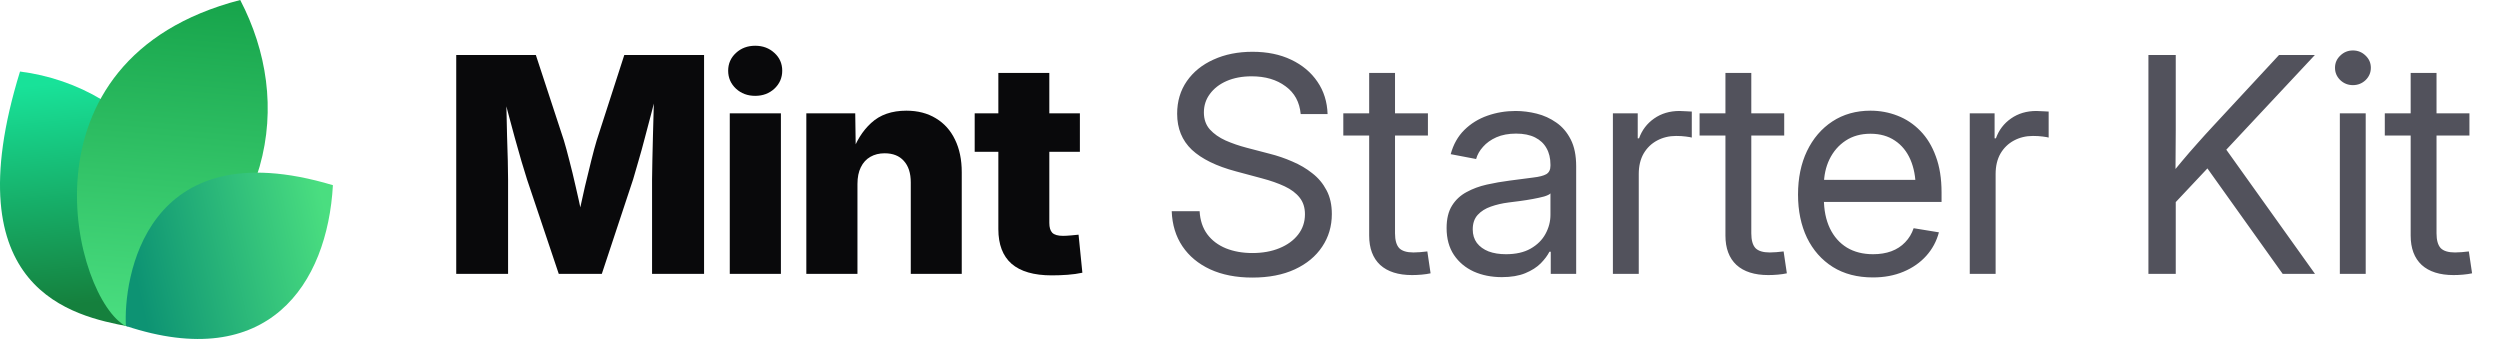
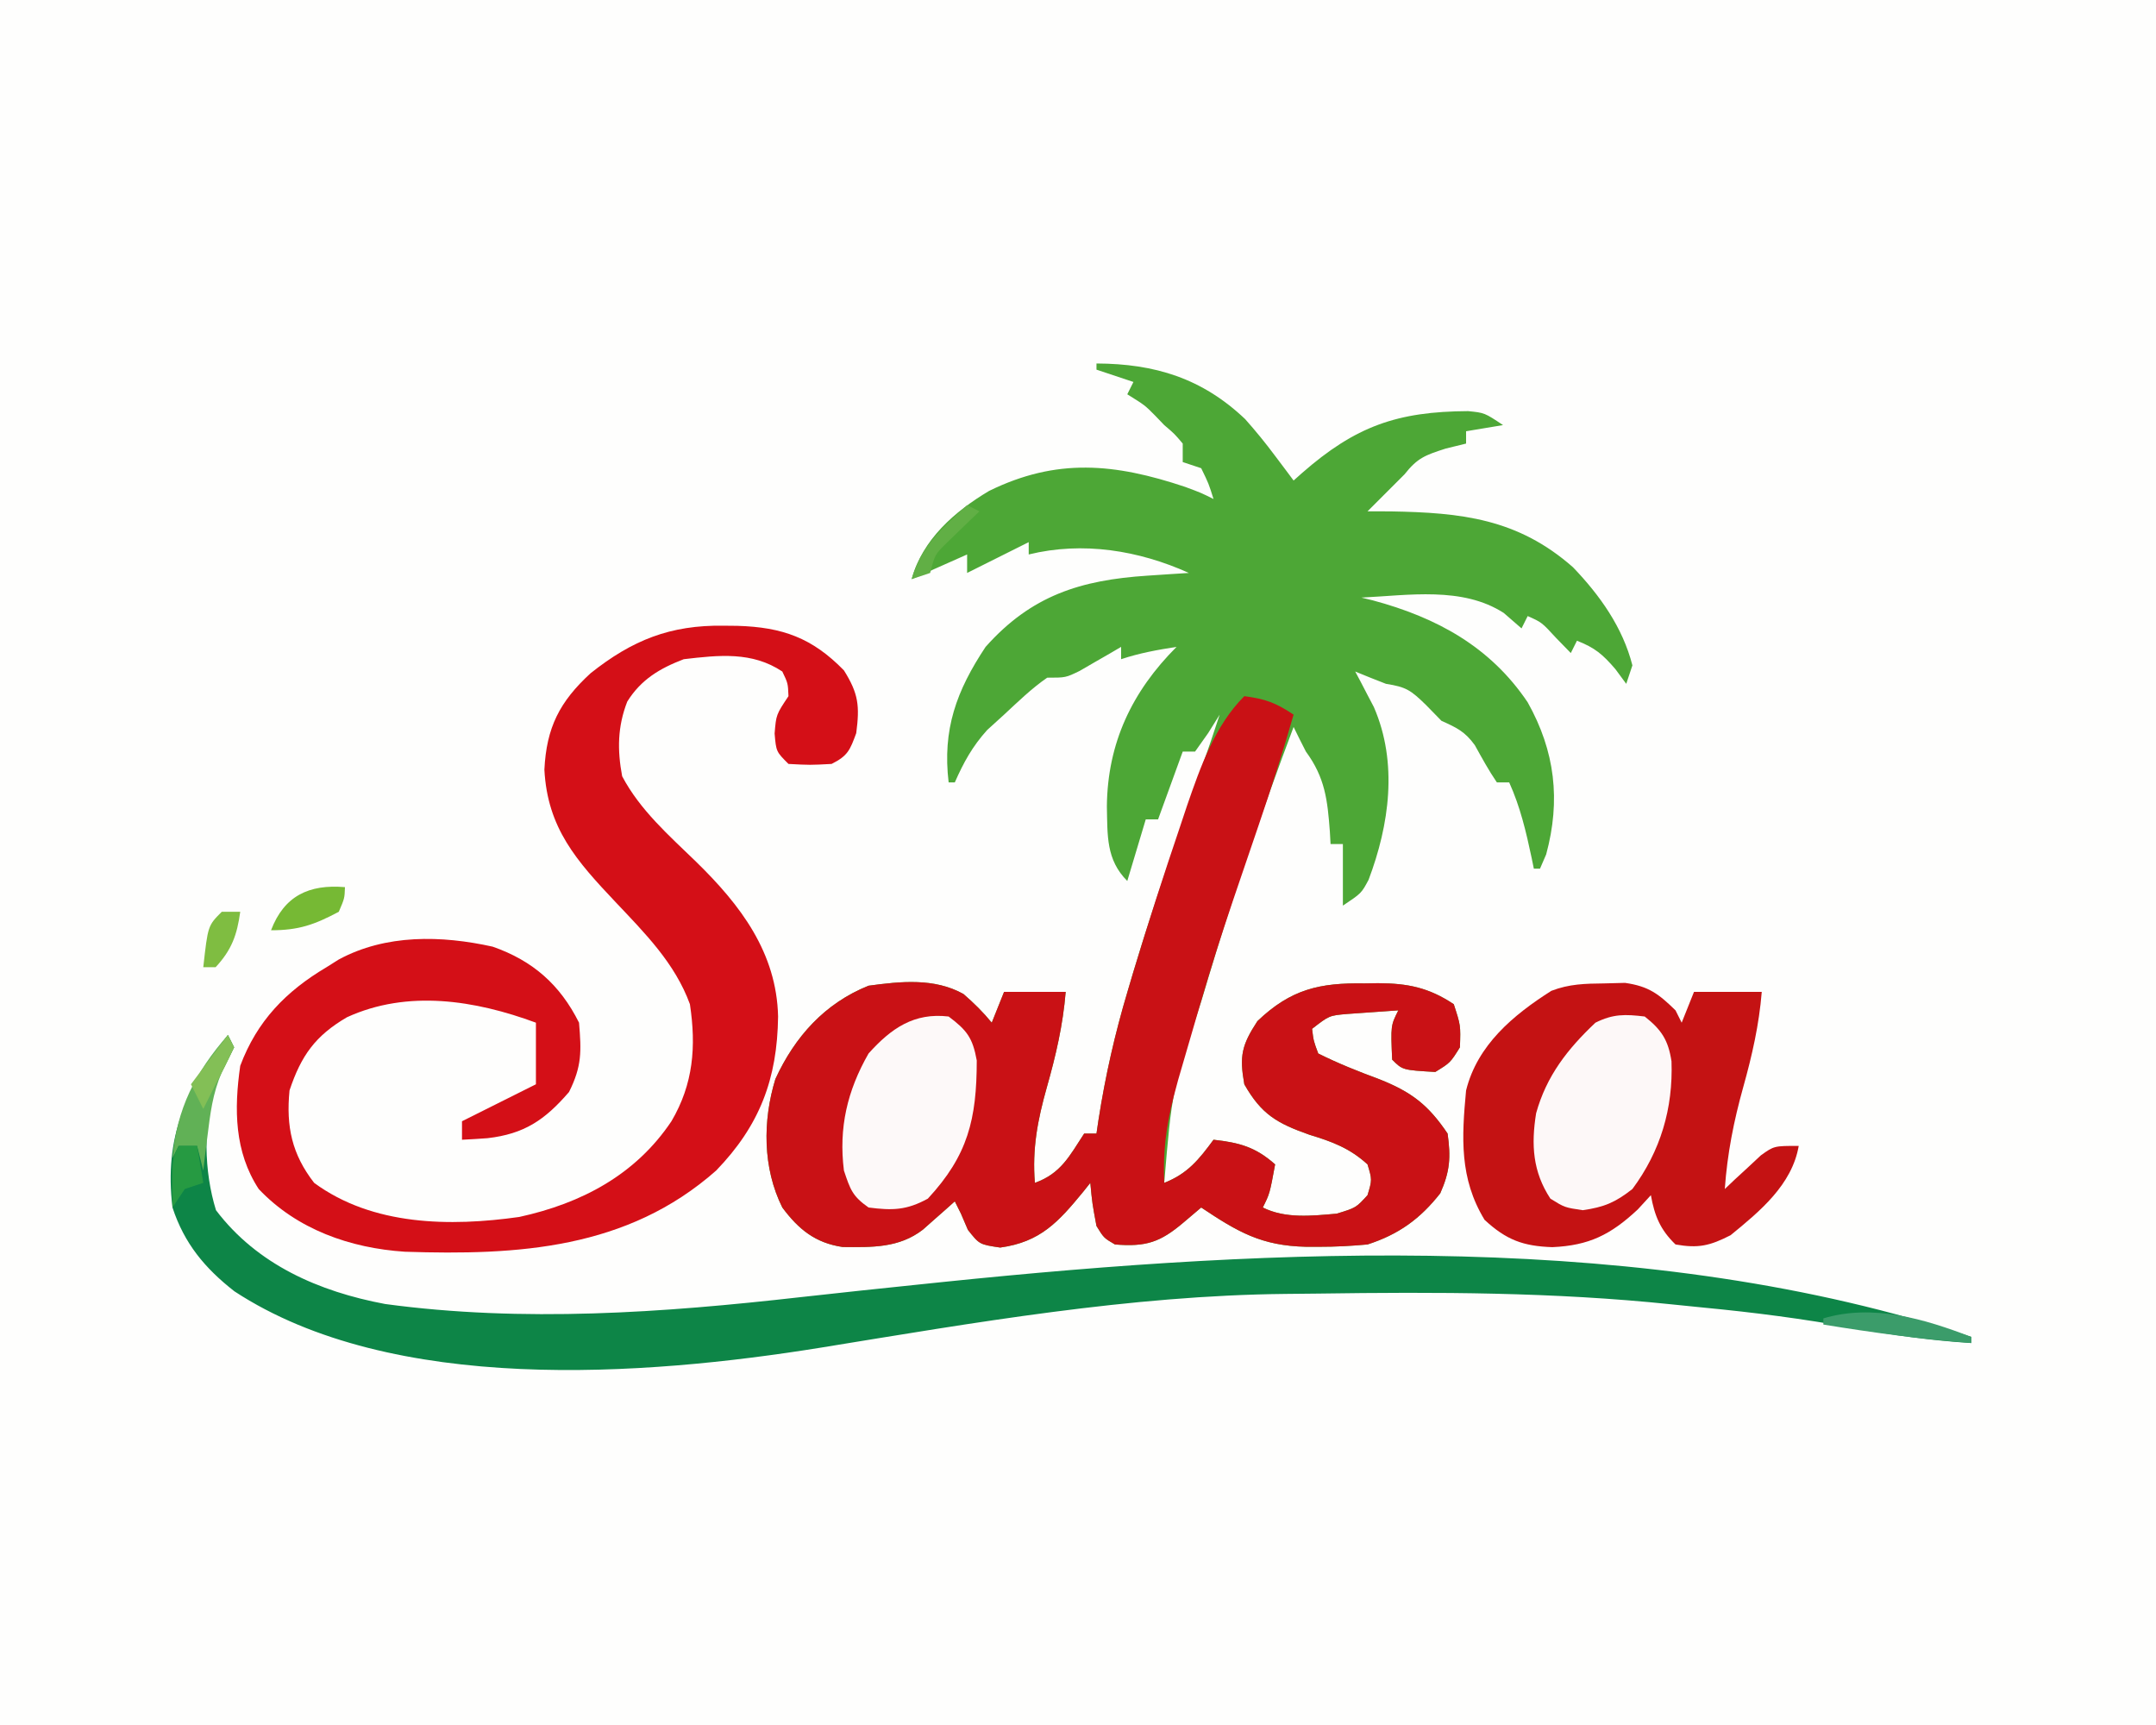
- <svg xmlns="http://www.w3.org/2000/svg" width="177" height="24" viewBox="0 0 177 24" fill="none">
-   <path d="M9.061 23.108C5.268 22.377 -3.391 20.627 1.417 5.064C9.634 6.099 16.973 14.064 9.061 23.108Z" fill="url(#paint0_linear_17557_2020)" />
-   <path d="M8.919 23.094C5.276 21.222 0.784 4.209 17.007 0C20.757 7.193 19.621 16.545 8.919 23.094Z" fill="url(#paint1_linear_17557_2020)" />
-   <path d="M8.914 23.079C8.735 19.882 10.159 9.085 23.57 13.111C23.181 20.123 18.984 26.418 8.914 23.079Z" fill="url(#paint2_linear_17557_2020)" />
-   <path d="M32.301 19.392V3.894H37.938L39.925 9.948C40.036 10.315 40.164 10.787 40.31 11.362C40.462 11.938 40.611 12.552 40.757 13.204C40.91 13.855 41.048 14.483 41.173 15.086C41.305 15.682 41.412 16.192 41.495 16.615H40.695C40.771 16.192 40.871 15.682 40.996 15.086C41.128 14.49 41.267 13.866 41.412 13.214C41.565 12.562 41.714 11.948 41.86 11.373C42.005 10.79 42.133 10.315 42.244 9.948L44.2 3.894H49.848V19.392H46.166V12.704C46.166 12.357 46.173 11.917 46.187 11.383C46.2 10.849 46.214 10.27 46.228 9.646C46.249 9.022 46.266 8.391 46.28 7.753C46.301 7.115 46.311 6.519 46.311 5.964H46.623C46.485 6.561 46.332 7.181 46.166 7.826C45.999 8.471 45.833 9.102 45.666 9.719C45.507 10.336 45.351 10.901 45.198 11.414C45.053 11.928 44.928 12.357 44.824 12.704L42.608 19.392H39.561L37.314 12.704C37.203 12.357 37.072 11.928 36.919 11.414C36.773 10.901 36.614 10.34 36.441 9.729C36.274 9.112 36.104 8.481 35.931 7.836C35.764 7.192 35.608 6.567 35.463 5.964H35.827C35.834 6.512 35.844 7.105 35.858 7.743C35.872 8.374 35.886 9.005 35.9 9.636C35.92 10.26 35.938 10.839 35.952 11.373C35.965 11.907 35.972 12.351 35.972 12.704V19.392H32.301ZM51.668 19.392V8.024H55.288V19.392H51.668ZM53.468 6.786C52.927 6.786 52.473 6.616 52.105 6.276C51.738 5.93 51.554 5.507 51.554 5.007C51.554 4.508 51.738 4.088 52.105 3.749C52.473 3.409 52.927 3.239 53.468 3.239C54.009 3.239 54.463 3.409 54.83 3.749C55.198 4.082 55.382 4.501 55.382 5.007C55.382 5.507 55.198 5.93 54.83 6.276C54.463 6.616 54.009 6.786 53.468 6.786ZM60.708 13.027V19.392H57.088V8.024H60.551L60.593 10.967H60.281C60.593 10.024 61.061 9.268 61.685 8.7C62.309 8.124 63.138 7.836 64.171 7.836C64.975 7.836 65.672 8.017 66.262 8.377C66.851 8.731 67.302 9.234 67.614 9.885C67.933 10.537 68.092 11.307 68.092 12.194V19.392H64.483V12.912C64.483 12.26 64.32 11.754 63.994 11.394C63.675 11.033 63.221 10.853 62.632 10.853C62.25 10.853 61.914 10.936 61.623 11.102C61.332 11.269 61.106 11.515 60.947 11.841C60.787 12.16 60.708 12.555 60.708 13.027ZM76.456 8.024V10.749H69.008V8.024H76.456ZM70.683 5.163H74.292V15.783C74.292 16.102 74.361 16.334 74.5 16.48C74.646 16.625 74.899 16.698 75.259 16.698C75.405 16.698 75.596 16.688 75.831 16.667C76.074 16.646 76.251 16.629 76.362 16.615L76.632 19.309C76.313 19.378 75.963 19.427 75.582 19.455C75.207 19.482 74.836 19.496 74.469 19.496C73.2 19.496 72.25 19.222 71.619 18.674C70.995 18.127 70.683 17.308 70.683 16.22V5.163Z" fill="#09090B" />
-   <path d="M88.667 19.652C87.523 19.652 86.528 19.458 85.682 19.07C84.843 18.681 84.188 18.137 83.716 17.437C83.245 16.736 82.992 15.908 82.957 14.951H84.933C84.968 15.596 85.148 16.14 85.474 16.584C85.8 17.021 86.24 17.354 86.795 17.582C87.35 17.804 87.974 17.915 88.667 17.915C89.388 17.915 90.026 17.801 90.581 17.572C91.143 17.343 91.583 17.024 91.902 16.615C92.228 16.199 92.391 15.717 92.391 15.169C92.391 14.698 92.266 14.306 92.017 13.994C91.767 13.675 91.413 13.408 90.956 13.193C90.498 12.978 89.954 12.787 89.323 12.621L87.502 12.132C86.123 11.765 85.082 11.255 84.382 10.603C83.689 9.944 83.342 9.095 83.342 8.055C83.342 7.174 83.571 6.404 84.028 5.746C84.486 5.087 85.117 4.577 85.921 4.217C86.726 3.849 87.645 3.666 88.678 3.666C89.718 3.666 90.63 3.853 91.413 4.227C92.204 4.602 92.824 5.122 93.275 5.787C93.726 6.446 93.965 7.209 93.993 8.076H92.089C92.013 7.23 91.656 6.574 91.018 6.11C90.387 5.638 89.586 5.403 88.615 5.403C87.95 5.403 87.36 5.513 86.847 5.735C86.341 5.957 85.946 6.262 85.661 6.651C85.377 7.032 85.235 7.469 85.235 7.961C85.235 8.447 85.377 8.849 85.661 9.168C85.946 9.48 86.317 9.74 86.774 9.948C87.232 10.149 87.724 10.319 88.251 10.457L89.884 10.884C90.439 11.023 90.977 11.206 91.496 11.435C92.023 11.657 92.495 11.934 92.911 12.267C93.334 12.593 93.67 12.995 93.92 13.474C94.17 13.945 94.294 14.504 94.294 15.149C94.294 16.015 94.066 16.788 93.608 17.468C93.157 18.148 92.512 18.681 91.673 19.07C90.834 19.458 89.832 19.652 88.667 19.652ZM101.097 8.024V9.594H95.106V8.024H101.097ZM96.937 5.163H98.767V16.521C98.767 17 98.865 17.347 99.059 17.562C99.26 17.77 99.6 17.874 100.078 17.874C100.21 17.874 100.366 17.867 100.546 17.853C100.733 17.832 100.903 17.815 101.056 17.801L101.285 19.351C101.097 19.392 100.886 19.423 100.65 19.444C100.414 19.465 100.189 19.475 99.974 19.475C98.996 19.475 98.244 19.236 97.717 18.758C97.197 18.272 96.937 17.579 96.937 16.677V5.163ZM106.33 19.621C105.595 19.621 104.932 19.489 104.343 19.226C103.754 18.955 103.285 18.564 102.939 18.05C102.592 17.53 102.419 16.896 102.419 16.147C102.419 15.495 102.547 14.965 102.804 14.556C103.06 14.146 103.403 13.828 103.833 13.599C104.263 13.363 104.742 13.186 105.269 13.068C105.796 12.95 106.333 12.857 106.881 12.787C107.574 12.69 108.132 12.617 108.555 12.569C108.978 12.52 109.287 12.441 109.481 12.33C109.675 12.212 109.772 12.014 109.772 11.737V11.654C109.772 11.203 109.679 10.815 109.492 10.489C109.311 10.163 109.041 9.91 108.68 9.729C108.32 9.549 107.872 9.459 107.338 9.459C106.805 9.459 106.34 9.546 105.945 9.719C105.556 9.892 105.241 10.118 104.998 10.395C104.755 10.665 104.593 10.953 104.509 11.258L102.71 10.915C102.897 10.222 103.22 9.65 103.677 9.199C104.135 8.748 104.679 8.412 105.31 8.19C105.941 7.968 106.607 7.857 107.307 7.857C107.8 7.857 108.295 7.92 108.795 8.044C109.301 8.169 109.765 8.381 110.188 8.679C110.611 8.97 110.951 9.369 111.208 9.875C111.464 10.374 111.593 11.005 111.593 11.768V19.392H109.793V17.822H109.7C109.568 18.085 109.363 18.359 109.086 18.643C108.809 18.921 108.444 19.153 107.994 19.34C107.543 19.527 106.988 19.621 106.33 19.621ZM106.621 17.998C107.321 17.998 107.904 17.867 108.368 17.603C108.84 17.333 109.19 16.986 109.419 16.563C109.654 16.133 109.772 15.682 109.772 15.211V13.692C109.703 13.769 109.554 13.841 109.325 13.911C109.096 13.973 108.829 14.032 108.524 14.088C108.226 14.143 107.921 14.192 107.609 14.233C107.304 14.275 107.033 14.309 106.798 14.337C106.354 14.393 105.938 14.49 105.549 14.628C105.168 14.76 104.86 14.954 104.624 15.211C104.388 15.467 104.27 15.811 104.27 16.241C104.27 16.615 104.367 16.934 104.561 17.198C104.762 17.461 105.04 17.662 105.393 17.801C105.747 17.933 106.156 17.998 106.621 17.998ZM114.193 19.392V8.024H115.951V9.792H116.045C116.253 9.209 116.61 8.741 117.116 8.388C117.622 8.034 118.219 7.857 118.905 7.857C119.058 7.857 119.217 7.864 119.384 7.878C119.55 7.885 119.682 7.892 119.779 7.899V9.74C119.716 9.719 119.578 9.695 119.363 9.667C119.155 9.639 118.922 9.625 118.666 9.625C118.174 9.625 117.726 9.733 117.324 9.948C116.922 10.163 116.603 10.471 116.367 10.874C116.138 11.276 116.024 11.758 116.024 12.319V19.392H114.193ZM126.322 8.024V9.594H120.33V8.024H126.322ZM122.161 5.163H123.992V16.521C123.992 17 124.089 17.347 124.283 17.562C124.484 17.77 124.824 17.874 125.302 17.874C125.434 17.874 125.59 17.867 125.77 17.853C125.958 17.832 126.127 17.815 126.28 17.801L126.509 19.351C126.322 19.392 126.11 19.423 125.874 19.444C125.639 19.465 125.413 19.475 125.198 19.475C124.221 19.475 123.468 19.236 122.941 18.758C122.421 18.272 122.161 17.579 122.161 16.677V5.163ZM132.604 19.642C131.502 19.642 130.555 19.396 129.765 18.903C128.974 18.404 128.364 17.714 127.934 16.834C127.511 15.946 127.3 14.927 127.3 13.775C127.3 12.611 127.511 11.584 127.934 10.697C128.364 9.802 128.964 9.102 129.734 8.596C130.51 8.089 131.408 7.836 132.428 7.836C133.1 7.836 133.738 7.954 134.341 8.19C134.952 8.426 135.489 8.783 135.954 9.261C136.425 9.74 136.793 10.343 137.056 11.071C137.327 11.792 137.462 12.645 137.462 13.63V14.296H128.433V12.735H136.463L135.631 13.297C135.631 12.541 135.506 11.876 135.257 11.3C135.007 10.725 134.643 10.277 134.165 9.958C133.686 9.632 133.107 9.469 132.428 9.469C131.748 9.469 131.162 9.632 130.67 9.958C130.177 10.284 129.796 10.725 129.526 11.279C129.262 11.827 129.13 12.441 129.13 13.12V14.046C129.13 14.864 129.273 15.572 129.557 16.168C129.841 16.757 130.243 17.211 130.763 17.53C131.283 17.842 131.901 17.998 132.615 17.998C133.093 17.998 133.523 17.929 133.905 17.79C134.293 17.645 134.619 17.433 134.882 17.156C135.153 16.879 135.354 16.546 135.486 16.157L137.275 16.449C137.108 17.08 136.81 17.634 136.38 18.113C135.95 18.591 135.413 18.966 134.768 19.236C134.123 19.507 133.402 19.642 132.604 19.642ZM139.459 19.392V8.024H141.217V9.792H141.311C141.519 9.209 141.876 8.741 142.382 8.388C142.888 8.034 143.485 7.857 144.171 7.857C144.324 7.857 144.483 7.864 144.649 7.878C144.816 7.885 144.948 7.892 145.045 7.899V9.74C144.982 9.719 144.844 9.695 144.629 9.667C144.421 9.639 144.188 9.625 143.932 9.625C143.439 9.625 142.992 9.733 142.59 9.948C142.188 10.163 141.869 10.471 141.633 10.874C141.404 11.276 141.29 11.758 141.29 12.319V19.392H139.459ZM153.429 14.961V12.715C153.783 12.257 154.136 11.82 154.49 11.404C154.844 10.981 155.204 10.565 155.572 10.156C155.939 9.74 156.314 9.327 156.695 8.918L161.355 3.894H163.893L157.277 10.967H157.184L153.429 14.961ZM152.108 19.392V3.894H154.043V9.241L154.022 12.559L154.043 13.505V19.392H152.108ZM161.615 19.392L155.967 11.477L157.173 9.969L163.903 19.392H161.615ZM165.661 19.392V8.024H167.492V19.392H165.661ZM166.587 6.027C166.24 6.027 165.942 5.909 165.692 5.673C165.443 5.43 165.318 5.139 165.318 4.799C165.318 4.459 165.443 4.172 165.692 3.936C165.942 3.693 166.24 3.572 166.587 3.572C166.934 3.572 167.232 3.693 167.482 3.936C167.731 4.172 167.856 4.459 167.856 4.799C167.856 5.139 167.731 5.43 167.482 5.673C167.232 5.909 166.934 6.027 166.587 6.027ZM174.836 8.024V9.594H168.844V8.024H174.836ZM170.675 5.163H172.506V16.521C172.506 17 172.603 17.347 172.797 17.562C172.998 17.77 173.338 17.874 173.816 17.874C173.948 17.874 174.104 17.867 174.284 17.853C174.472 17.832 174.641 17.815 174.794 17.801L175.023 19.351C174.836 19.392 174.624 19.423 174.388 19.444C174.153 19.465 173.927 19.475 173.712 19.475C172.735 19.475 171.982 19.236 171.455 18.758C170.935 18.272 170.675 17.579 170.675 16.677V5.163Z" fill="#52525C" />
-   <defs>
-     <linearGradient id="paint0_linear_17557_2020" x1="3.776" y1="5.916" x2="5.232" y2="21.559" gradientUnits="userSpaceOnUse">
-       <stop stop-color="#18E299" />
-       <stop offset="1" stop-color="#15803D" />
-     </linearGradient>
-     <linearGradient id="paint1_linear_17557_2020" x1="12.171" y1="-0.718" x2="10.19" y2="22.983" gradientUnits="userSpaceOnUse">
-       <stop stop-color="#16A34A" />
-       <stop offset="1" stop-color="#4ADE80" />
-     </linearGradient>
-     <linearGradient id="paint2_linear_17557_2020" x1="23.133" y1="15.353" x2="9.338" y2="18.52" gradientUnits="userSpaceOnUse">
-       <stop stop-color="#4ADE80" />
-       <stop offset="1" stop-color="#0D9373" />
-     </linearGradient>
-   </defs>
+ <svg xmlns="http://www.w3.org/2000/svg" version="1.1" width="350" height="280">
+   <path d="M0 0 C115.5 0 231 0 350 0 C350 92.4 350 184.8 350 280 C234.5 280 119 280 0 280 C0 187.6 0 95.2 0 0 Z " fill="#FEFEFD" transform="translate(0,0)" />
+   <path d="M0 0 C9.473 0.037 17.16 2.399 24.141 9.035 C25.861 10.968 27.455 12.926 29 15 C29.557 15.74 30.114 16.48 30.688 17.242 C31.121 17.822 31.554 18.402 32 19 C32.447 18.602 32.895 18.203 33.355 17.793 C42.046 10.177 48.829 7.793 60.328 7.734 C63 8 63 8 66 10 C64.02 10.33 62.04 10.66 60 11 C60 11.66 60 12.32 60 13 C58.907 13.268 57.814 13.536 56.688 13.812 C53.305 14.902 52.109 15.337 50 18 C48 20 46 22 44 24 C45.232 24.003 46.465 24.005 47.734 24.008 C59.217 24.203 68.389 25.176 77.363 33.082 C81.718 37.628 85.424 42.82 87 49 C86.67 49.99 86.34 50.98 86 52 C85.422 51.216 84.845 50.432 84.25 49.625 C82.171 47.2 80.91 46.143 78 45 C77.67 45.66 77.34 46.32 77 47 C75.824 45.793 75.824 45.793 74.625 44.562 C72.28 42.013 72.28 42.013 70 41 C69.505 41.99 69.505 41.99 69 43 C68.051 42.175 67.103 41.35 66.125 40.5 C59.402 36.16 50.659 37.632 43 38 C43.606 38.147 44.212 38.294 44.836 38.445 C55.184 41.215 63.921 45.954 70 55 C74.451 62.938 75.382 70.904 73 79.688 C72.67 80.451 72.34 81.214 72 82 C71.67 82 71.34 82 71 82 C70.818 81.112 70.818 81.112 70.633 80.207 C69.733 75.962 68.795 71.976 67 68 C66.34 68 65.68 68 65 68 C63.667 66.05 62.561 64.01 61.414 61.945 C59.794 59.716 58.476 59.121 56 58 C55.175 57.154 54.35 56.309 53.5 55.438 C51.008 53.008 50.268 52.511 47 52 C45.326 51.353 43.657 50.69 42 50 C42.277 50.519 42.554 51.039 42.84 51.574 C43.202 52.272 43.564 52.969 43.938 53.688 C44.477 54.714 44.477 54.714 45.027 55.762 C48.963 64.819 47.551 74.878 44.168 83.82 C43 86 43 86 40 88 C40 84.7 40 81.4 40 78 C39.34 78 38.68 78 38 78 C37.944 77.004 37.944 77.004 37.887 75.988 C37.506 70.872 37.116 67.238 34 63 C33.318 61.675 32.649 60.342 32 59 C26.936 72.48 22.244 86.017 18.125 99.812 C17.756 101.044 17.388 102.275 17.008 103.543 C12.256 118.011 12.256 118.011 11 133 C14.795 131.509 16.61 129.243 19 126 C23.219 126.479 25.797 127.166 29 130 C28.125 134.75 28.125 134.75 27 137 C30.69 138.845 34.964 138.349 39 138 C42.131 137.045 42.131 137.045 44 135 C44.75 132.5 44.75 132.5 44 130 C41.102 127.362 38.275 126.315 34.562 125.188 C29.302 123.331 26.775 121.88 24 117 C23.182 112.417 23.569 110.66 26.125 106.75 C31.573 101.539 36.254 100.51 43.5 100.625 C44.233 100.613 44.967 100.602 45.723 100.59 C50.496 100.615 53.918 101.281 58 104 C59.125 107.438 59.125 107.438 59 111 C57.438 113.5 57.438 113.5 55 115 C49.688 114.688 49.688 114.688 48 113 C47.765 107.471 47.765 107.471 49 105 C47.228 105.114 45.458 105.242 43.688 105.375 C42.208 105.479 42.208 105.479 40.699 105.586 C37.785 105.839 37.785 105.839 35 108 C35.239 109.957 35.239 109.957 36 112 C39.262 113.631 42.51 114.915 45.922 116.18 C51.121 118.244 53.854 120.324 57 125 C57.542 128.862 57.386 131.126 55.812 134.688 C52.542 138.86 49.027 141.38 44 143 C41.344 143.241 38.841 143.381 36.188 143.375 C35.477 143.375 34.766 143.375 34.034 143.375 C26.753 143.216 22.94 140.96 17 137 C16.051 137.804 15.102 138.609 14.125 139.438 C10.354 142.634 8.061 143.413 3 143 C1.188 141.938 1.188 141.938 0 140 C-0.688 136.312 -0.688 136.312 -1 133 C-1.375 133.471 -1.75 133.941 -2.137 134.426 C-6.166 139.328 -9.083 142.598 -15.625 143.5 C-19 143 -19 143 -20.875 140.625 C-21.246 139.759 -21.617 138.893 -22 138 C-22.495 137.01 -22.495 137.01 -23 136 C-23.471 136.422 -23.941 136.843 -24.426 137.277 C-25.048 137.825 -25.671 138.373 -26.312 138.938 C-26.927 139.483 -27.542 140.028 -28.176 140.59 C-32.071 143.601 -36.468 143.452 -41.199 143.414 C-45.637 142.758 -48.358 140.552 -51 137 C-54.199 130.58 -54.205 122.939 -52.125 116.141 C-48.958 109.266 -44.121 103.859 -37 101 C-31.786 100.291 -26.304 99.713 -21.594 102.344 C-19.906 103.81 -18.415 105.272 -17 107 C-16.34 105.35 -15.68 103.7 -15 102 C-11.7 102 -8.4 102 -5 102 C-5.438 107.369 -6.594 112.326 -8.062 117.5 C-9.558 122.808 -10.451 127.478 -10 133 C-5.773 131.49 -4.379 128.648 -2 125 C-1.34 125 -0.68 125 0 125 C0.109 124.263 0.218 123.526 0.33 122.766 C1.443 115.626 2.992 108.794 5.062 101.875 C5.361 100.865 5.659 99.854 5.966 98.813 C9.328 87.605 13.196 76.573 17.104 65.546 C18.103 62.708 19.065 59.859 20 57 C19.381 57.99 18.762 58.98 18.125 60 C17.073 61.485 17.073 61.485 16 63 C15.34 63 14.68 63 14 63 C12.68 66.63 11.36 70.26 10 74 C9.34 74 8.68 74 8 74 C7.01 77.3 6.02 80.6 5 84 C1.538 80.538 1.796 76.617 1.688 71.875 C1.791 61.629 5.746 53.254 13 46 C9.877 46.486 7.004 46.999 4 48 C4 47.34 4 46.68 4 46 C3.078 46.541 3.078 46.541 2.137 47.094 C1.328 47.558 0.52 48.022 -0.312 48.5 C-1.113 48.964 -1.914 49.428 -2.738 49.906 C-5 51 -5 51 -8 51 C-10.54 52.752 -12.739 54.904 -15 57 C-15.908 57.825 -16.815 58.65 -17.75 59.5 C-20.149 62.165 -21.556 64.732 -23 68 C-23.33 68 -23.66 68 -24 68 C-25.024 59.425 -22.748 53.142 -18 46 C-10.559 37.643 -2.579 35.15 8.312 34.438 C9.567 34.354 10.821 34.27 12.113 34.184 C13.066 34.123 14.019 34.062 15 34 C6.856 30.327 -2.217 28.849 -11 31 C-11 30.34 -11 29.68 -11 29 C-11.554 29.277 -12.109 29.554 -12.68 29.84 C-15.453 31.227 -18.227 32.613 -21 34 C-21 33.01 -21 32.02 -21 31 C-23.97 32.32 -26.94 33.64 -30 35 C-28.245 28.564 -23.021 24.013 -17.438 20.688 C-6.46 15.299 2.947 16.202 14.383 20.027 C17 21 17 21 19 22 C18.219 19.504 18.219 19.504 17 17 C15.515 16.505 15.515 16.505 14 16 C14 15.01 14 14.02 14 13 C12.688 11.438 12.688 11.438 11 10 C10.505 9.484 10.01 8.969 9.5 8.438 C7.854 6.776 7.854 6.776 5 5 C5.33 4.34 5.66 3.68 6 3 C4.02 2.34 2.04 1.68 0 1 C0 0.67 0 0.34 0 0 Z " fill="#4DA736" transform="translate(178,59)" />
+   <path d="M0 0 C3.407 0.448 5.079 1.053 8 3 C6.267 9.073 4.328 15.066 2.293 21.043 C-4.717 41.526 -4.717 41.526 -10.75 62.312 C-10.99 63.211 -11.229 64.109 -11.476 65.034 C-12.682 69.825 -13.24 74.061 -13 79 C-9.205 77.509 -7.39 75.243 -5 72 C-0.781 72.479 1.797 73.166 5 76 C4.125 80.75 4.125 80.75 3 83 C6.69 84.845 10.964 84.349 15 84 C18.131 83.045 18.131 83.045 20 81 C20.75 78.5 20.75 78.5 20 76 C17.102 73.362 14.275 72.315 10.562 71.188 C5.302 69.331 2.775 67.88 0 63 C-0.818 58.417 -0.431 56.66 2.125 52.75 C7.573 47.539 12.254 46.51 19.5 46.625 C20.233 46.613 20.967 46.602 21.723 46.59 C26.496 46.615 29.918 47.281 34 50 C35.125 53.438 35.125 53.438 35 57 C33.438 59.5 33.438 59.5 31 61 C25.688 60.688 25.688 60.688 24 59 C23.765 53.471 23.765 53.471 25 51 C23.228 51.114 21.458 51.242 19.688 51.375 C18.208 51.479 18.208 51.479 16.699 51.586 C13.785 51.839 13.785 51.839 11 54 C11.239 55.957 11.239 55.957 12 58 C15.262 59.631 18.51 60.915 21.922 62.18 C27.121 64.244 29.854 66.324 33 71 C33.542 74.862 33.386 77.126 31.812 80.688 C28.542 84.86 25.027 87.38 20 89 C17.344 89.241 14.841 89.381 12.188 89.375 C11.477 89.375 10.766 89.375 10.034 89.375 C2.753 89.216 -1.06 86.96 -7 83 C-7.949 83.804 -8.898 84.609 -9.875 85.438 C-13.646 88.634 -15.939 89.413 -21 89 C-22.812 87.938 -22.812 87.938 -24 86 C-24.688 82.312 -24.688 82.312 -25 79 C-25.375 79.471 -25.75 79.941 -26.137 80.426 C-30.166 85.328 -33.083 88.598 -39.625 89.5 C-43 89 -43 89 -44.875 86.625 C-45.246 85.759 -45.617 84.892 -46 84 C-46.495 83.01 -46.495 83.01 -47 82 C-47.471 82.422 -47.941 82.843 -48.426 83.277 C-49.048 83.825 -49.671 84.373 -50.312 84.938 C-50.927 85.483 -51.542 86.028 -52.176 86.59 C-56.071 89.601 -60.468 89.452 -65.199 89.414 C-69.637 88.758 -72.358 86.552 -75 83 C-78.199 76.58 -78.205 68.939 -76.125 62.141 C-72.958 55.266 -68.121 49.859 -61 47 C-55.786 46.291 -50.304 45.713 -45.594 48.344 C-43.906 49.81 -42.415 51.272 -41 53 C-40.34 51.35 -39.68 49.7 -39 48 C-35.7 48 -32.4 48 -29 48 C-29.438 53.369 -30.594 58.326 -32.062 63.5 C-33.558 68.808 -34.451 73.478 -34 79 C-29.773 77.49 -28.379 74.648 -26 71 C-25.34 71 -24.68 71 -24 71 C-23.891 70.263 -23.782 69.526 -23.67 68.766 C-22.557 61.626 -21.009 54.794 -18.938 47.875 C-18.637 46.863 -18.337 45.851 -18.028 44.809 C-15.622 36.824 -13.051 28.898 -10.375 21 C-9.835 19.381 -9.835 19.381 -9.285 17.73 C-7.125 11.486 -4.784 4.784 0 0 Z " fill="#C91115" transform="translate(202,113)" />
+   <path d="M0 0 C0.75 0.008 1.5 0.015 2.272 0.023 C9.587 0.241 14.409 1.969 19.562 7.25 C21.945 11.048 22.134 13.03 21.562 17.438 C20.545 20.199 20.201 21.118 17.562 22.438 C14.062 22.625 14.062 22.625 10.562 22.438 C8.562 20.438 8.562 20.438 8.312 17.5 C8.562 14.438 8.562 14.438 10.562 11.438 C10.477 9.345 10.477 9.345 9.562 7.438 C4.658 4.168 -0.711 4.769 -6.438 5.438 C-10.336 6.929 -13.375 8.734 -15.609 12.316 C-17.194 16.375 -17.237 20.176 -16.438 24.438 C-13.535 29.935 -8.854 34.031 -4.438 38.312 C2.81 45.383 8.639 53.083 8.875 63.438 C8.751 73.568 5.891 81.122 -1.176 88.438 C-15.603 101.195 -33.364 102.221 -51.712 101.617 C-60.585 101.033 -69.223 98.003 -75.438 91.438 C-79.39 85.386 -79.45 78.485 -78.438 71.438 C-75.72 64.17 -71.026 59.342 -64.438 55.438 C-63.783 55.025 -63.128 54.612 -62.453 54.188 C-54.817 50.053 -45.783 50.252 -37.461 52.098 C-30.954 54.368 -26.527 58.258 -23.438 64.438 C-23.051 69.08 -22.966 71.494 -25.062 75.688 C-28.996 80.243 -32.331 82.502 -38.312 83.188 C-39.686 83.287 -41.061 83.376 -42.438 83.438 C-42.438 82.448 -42.438 81.457 -42.438 80.438 C-38.477 78.457 -34.517 76.478 -30.438 74.438 C-30.438 71.138 -30.438 67.838 -30.438 64.438 C-40.301 60.795 -51.243 59.037 -61.125 63.562 C-66.254 66.562 -68.554 69.787 -70.438 75.438 C-71.011 81.291 -70.048 85.796 -66.438 90.438 C-56.938 97.423 -44.355 97.556 -33.148 95.973 C-23.055 93.769 -14.278 89.15 -8.438 80.438 C-4.871 74.374 -4.405 68.3 -5.438 61.438 C-7.862 54.788 -12.728 49.925 -17.5 44.875 C-23.789 38.219 -28.562 32.908 -29.062 23.375 C-28.732 16.525 -26.581 12.325 -21.57 7.723 C-14.785 2.324 -8.609 -0.121 0 0 Z " fill="#D40F17" transform="translate(117.4375,101.5625)" />
+   <path d="M0 0 C1.112 -0.028 2.225 -0.057 3.371 -0.086 C7.208 0.468 8.818 1.695 11.562 4.375 C12.057 5.365 12.057 5.365 12.562 6.375 C13.223 4.725 13.883 3.075 14.562 1.375 C18.192 1.375 21.823 1.375 25.562 1.375 C25.127 6.709 24.001 11.665 22.562 16.812 C21.019 22.344 19.965 27.641 19.562 33.375 C20.094 32.87 20.625 32.364 21.172 31.844 C21.878 31.194 22.585 30.544 23.312 29.875 C24.009 29.225 24.705 28.576 25.422 27.906 C27.562 26.375 27.562 26.375 31.562 26.375 C30.478 32.684 25.262 36.987 20.5 40.875 C17.146 42.588 15.272 43.034 11.562 42.375 C9.09 39.988 8.161 37.727 7.562 34.375 C6.861 35.138 6.16 35.901 5.438 36.688 C1.052 40.787 -2.452 42.543 -8.438 42.812 C-13.155 42.649 -15.899 41.655 -19.438 38.375 C-23.531 31.638 -23.154 25.034 -22.438 17.375 C-20.613 10.01 -14.808 5.147 -8.59 1.203 C-5.671 0.08 -3.121 0.036 0 0 Z " fill="#C41213" transform="translate(260.4375,159.625)" />
+   <path d="M0 0 C0.33 0.66 0.66 1.32 1 2 C0.035 4.017 -0.968 6.016 -2 8 C-4.069 14.344 -3.886 22.132 -1.938 28.438 C4.736 37.264 14.772 41.648 25.52 43.664 C47.916 46.697 70.642 45.081 92.984 42.549 C99.471 41.819 105.964 41.143 112.457 40.469 C113.729 40.336 115.001 40.204 116.311 40.068 C170.305 34.524 230.865 31.647 283 49 C283 49.33 283 49.66 283 50 C276.562 49.597 270.276 48.742 263.938 47.562 C255.824 46.076 247.724 45.026 239.514 44.243 C237.797 44.077 236.08 43.903 234.365 43.722 C215.243 41.722 196.193 41.698 176.994 41.973 C175.234 41.997 173.473 42.012 171.712 42.026 C146.475 42.277 121.145 46.698 96.28 50.743 C67.476 55.383 26.702 58.402 1.055 41.605 C-3.759 37.844 -7.085 33.839 -9 28 C-10.38 16.508 -6.828 8.915 0 0 Z " fill="#0D8547" transform="translate(37,168)" />
+   <path d="M0 0 C2.729 2.155 3.82 3.82 4.348 7.277 C4.618 14.908 2.579 21.836 -2 28 C-4.77 30.171 -6.572 30.939 -10.062 31.438 C-13 31 -13 31 -15.312 29.562 C-18.186 25.198 -18.451 20.803 -17.629 15.695 C-15.939 9.628 -12.543 5.291 -8 1 C-5.125 -0.437 -3.181 -0.382 0 0 Z " fill="#FDF8F8" transform="translate(267,165)" />
+   <path d="M0 0 C2.963 2.229 3.901 3.449 4.566 7.137 C4.556 16.683 3.131 22.543 -3.375 29.562 C-6.828 31.453 -9.122 31.503 -13 31 C-15.616 29.169 -15.97 28.09 -17 25 C-17.865 18.069 -16.465 12.053 -13 6 C-9.325 1.903 -5.6 -0.667 0 0 Z " fill="#FDF9F9" transform="translate(154,165)" />
+   <path d="M0 0 C0.33 0.66 0.66 1.32 1 2 C0.55 2.879 0.1 3.758 -0.363 4.664 C-2.162 8.33 -2.692 11.336 -3.188 15.375 C-3.346 16.62 -3.505 17.865 -3.668 19.148 C-3.778 20.089 -3.887 21.03 -4 22 C-4.33 20.68 -4.66 19.36 -5 18 C-5.99 18 -6.98 18 -8 18 C-8.33 18.66 -8.66 19.32 -9 20 C-8.334 12.011 -5.284 6.038 0 0 Z " fill="#61B156" transform="translate(37,168)" />
+   <path d="M0 0 C-0.062 1.812 -0.062 1.812 -1 4 C-4.969 6.097 -7.484 7 -12 7 C-9.877 1.402 -5.815 -0.498 0 0 Z " fill="#76B934" transform="translate(56,144)" />
+   <path d="M0 0 C0 0.33 0 0.66 0 1 C-8.07 0.385 -16.014 -0.692 -24 -2 C-24 -2.33 -24 -2.66 -24 -3 C-15.946 -5.416 -7.578 -2.91 0 0 Z " fill="#3B9C6A" transform="translate(320,217)" />
+   <path d="M0 0 C0.99 0 1.98 0 3 0 C2.474 3.788 1.619 6.172 -1 9 C-1.66 9 -2.32 9 -3 9 C-2.25 2.25 -2.25 2.25 0 0 Z " fill="#7FBD41" transform="translate(36,148)" />
+   <path d="M0 0 C0.99 0 1.98 0 3 0 C3.33 1.98 3.66 3.96 4 6 C3.01 6.33 2.02 6.66 1 7 C0.34 7.99 -0.32 8.98 -1 10 C-1.125 2.25 -1.125 2.25 0 0 Z " fill="#269A42" transform="translate(29,186)" />
+   <path d="M0 0 C0.66 0.33 1.32 0.66 2 1 C1.506 1.471 1.013 1.941 0.504 2.426 C-0.137 3.048 -0.777 3.671 -1.438 4.312 C-2.076 4.927 -2.714 5.542 -3.371 6.176 C-5.222 8.006 -5.222 8.006 -6 11 C-6.99 11.33 -7.98 11.66 -9 12 C-7.547 6.673 -3.919 3.636 0 0 Z " fill="#61AF45" transform="translate(157,82)" />
+   <path d="M0 0 C0.33 0.66 0.66 1.32 1 2 C0.071 4.034 -0.938 6.032 -2 8 C-2.392 8.784 -2.784 9.568 -3.188 10.375 C-3.456 10.911 -3.724 11.447 -4 12 C-4.66 10.68 -5.32 9.36 -6 8 C-4.02 5.36 -2.04 2.72 0 0 Z " fill="#83BF56" transform="translate(37,168)" />
</svg>
